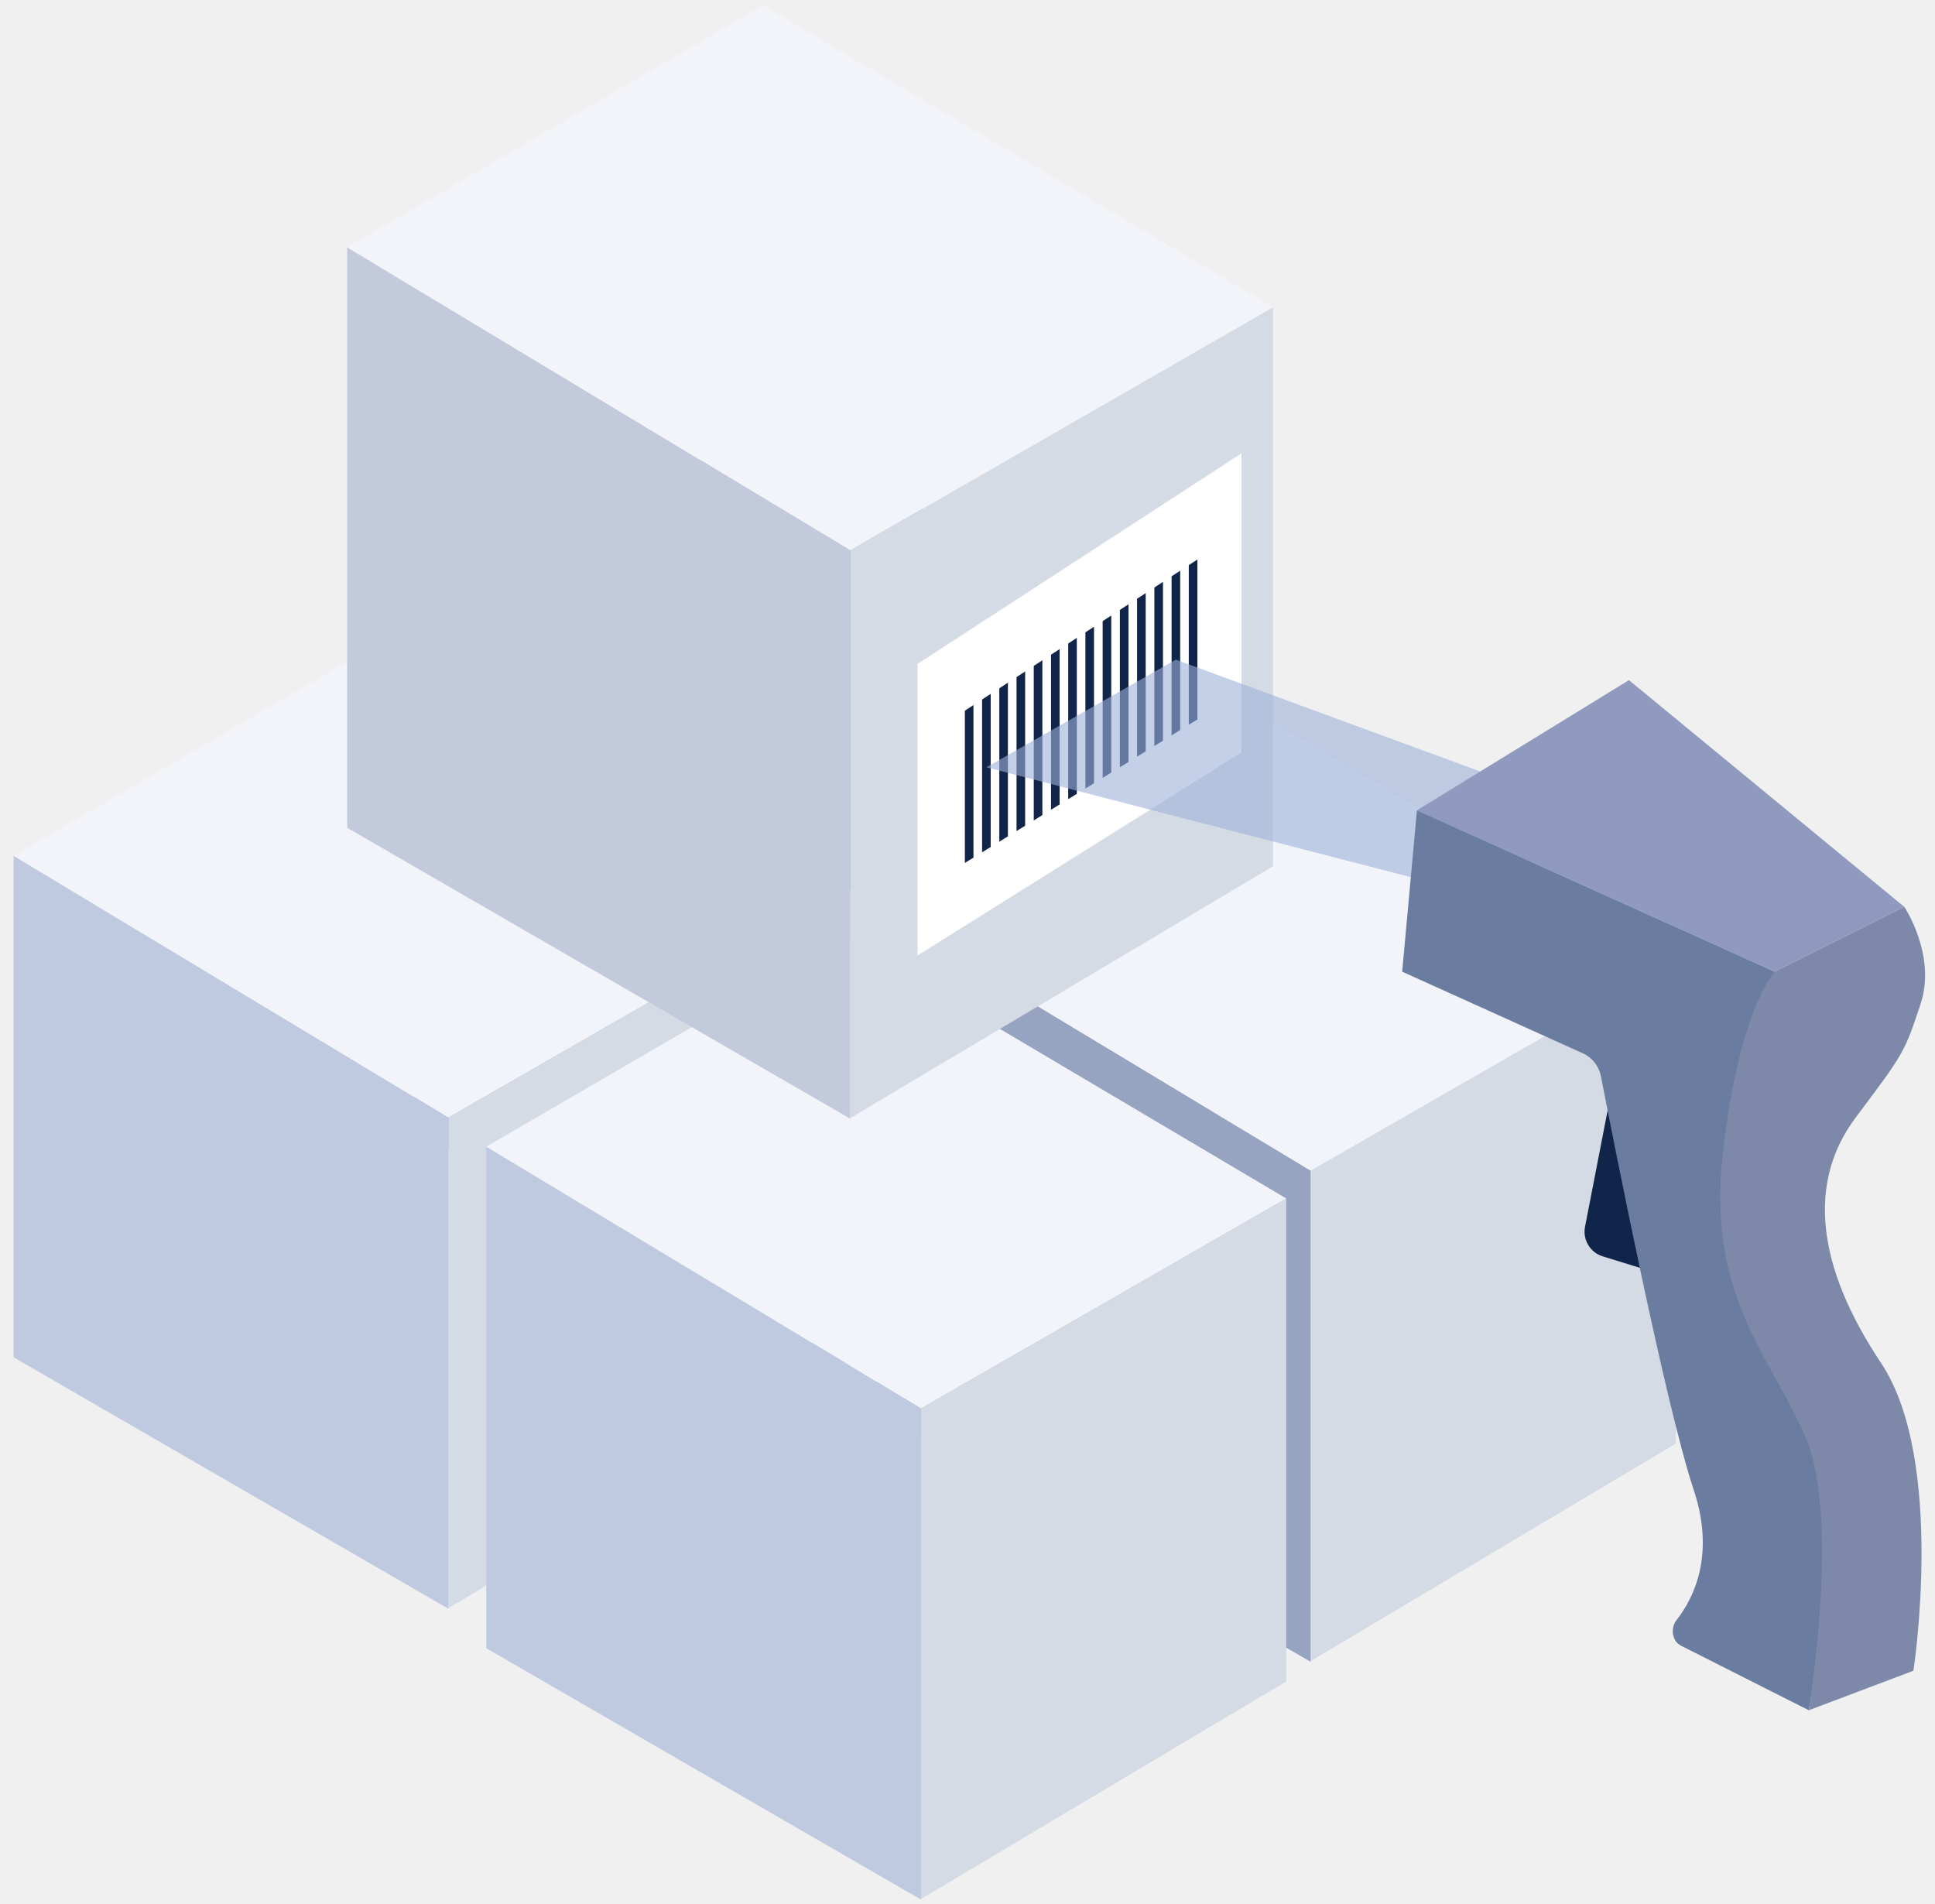
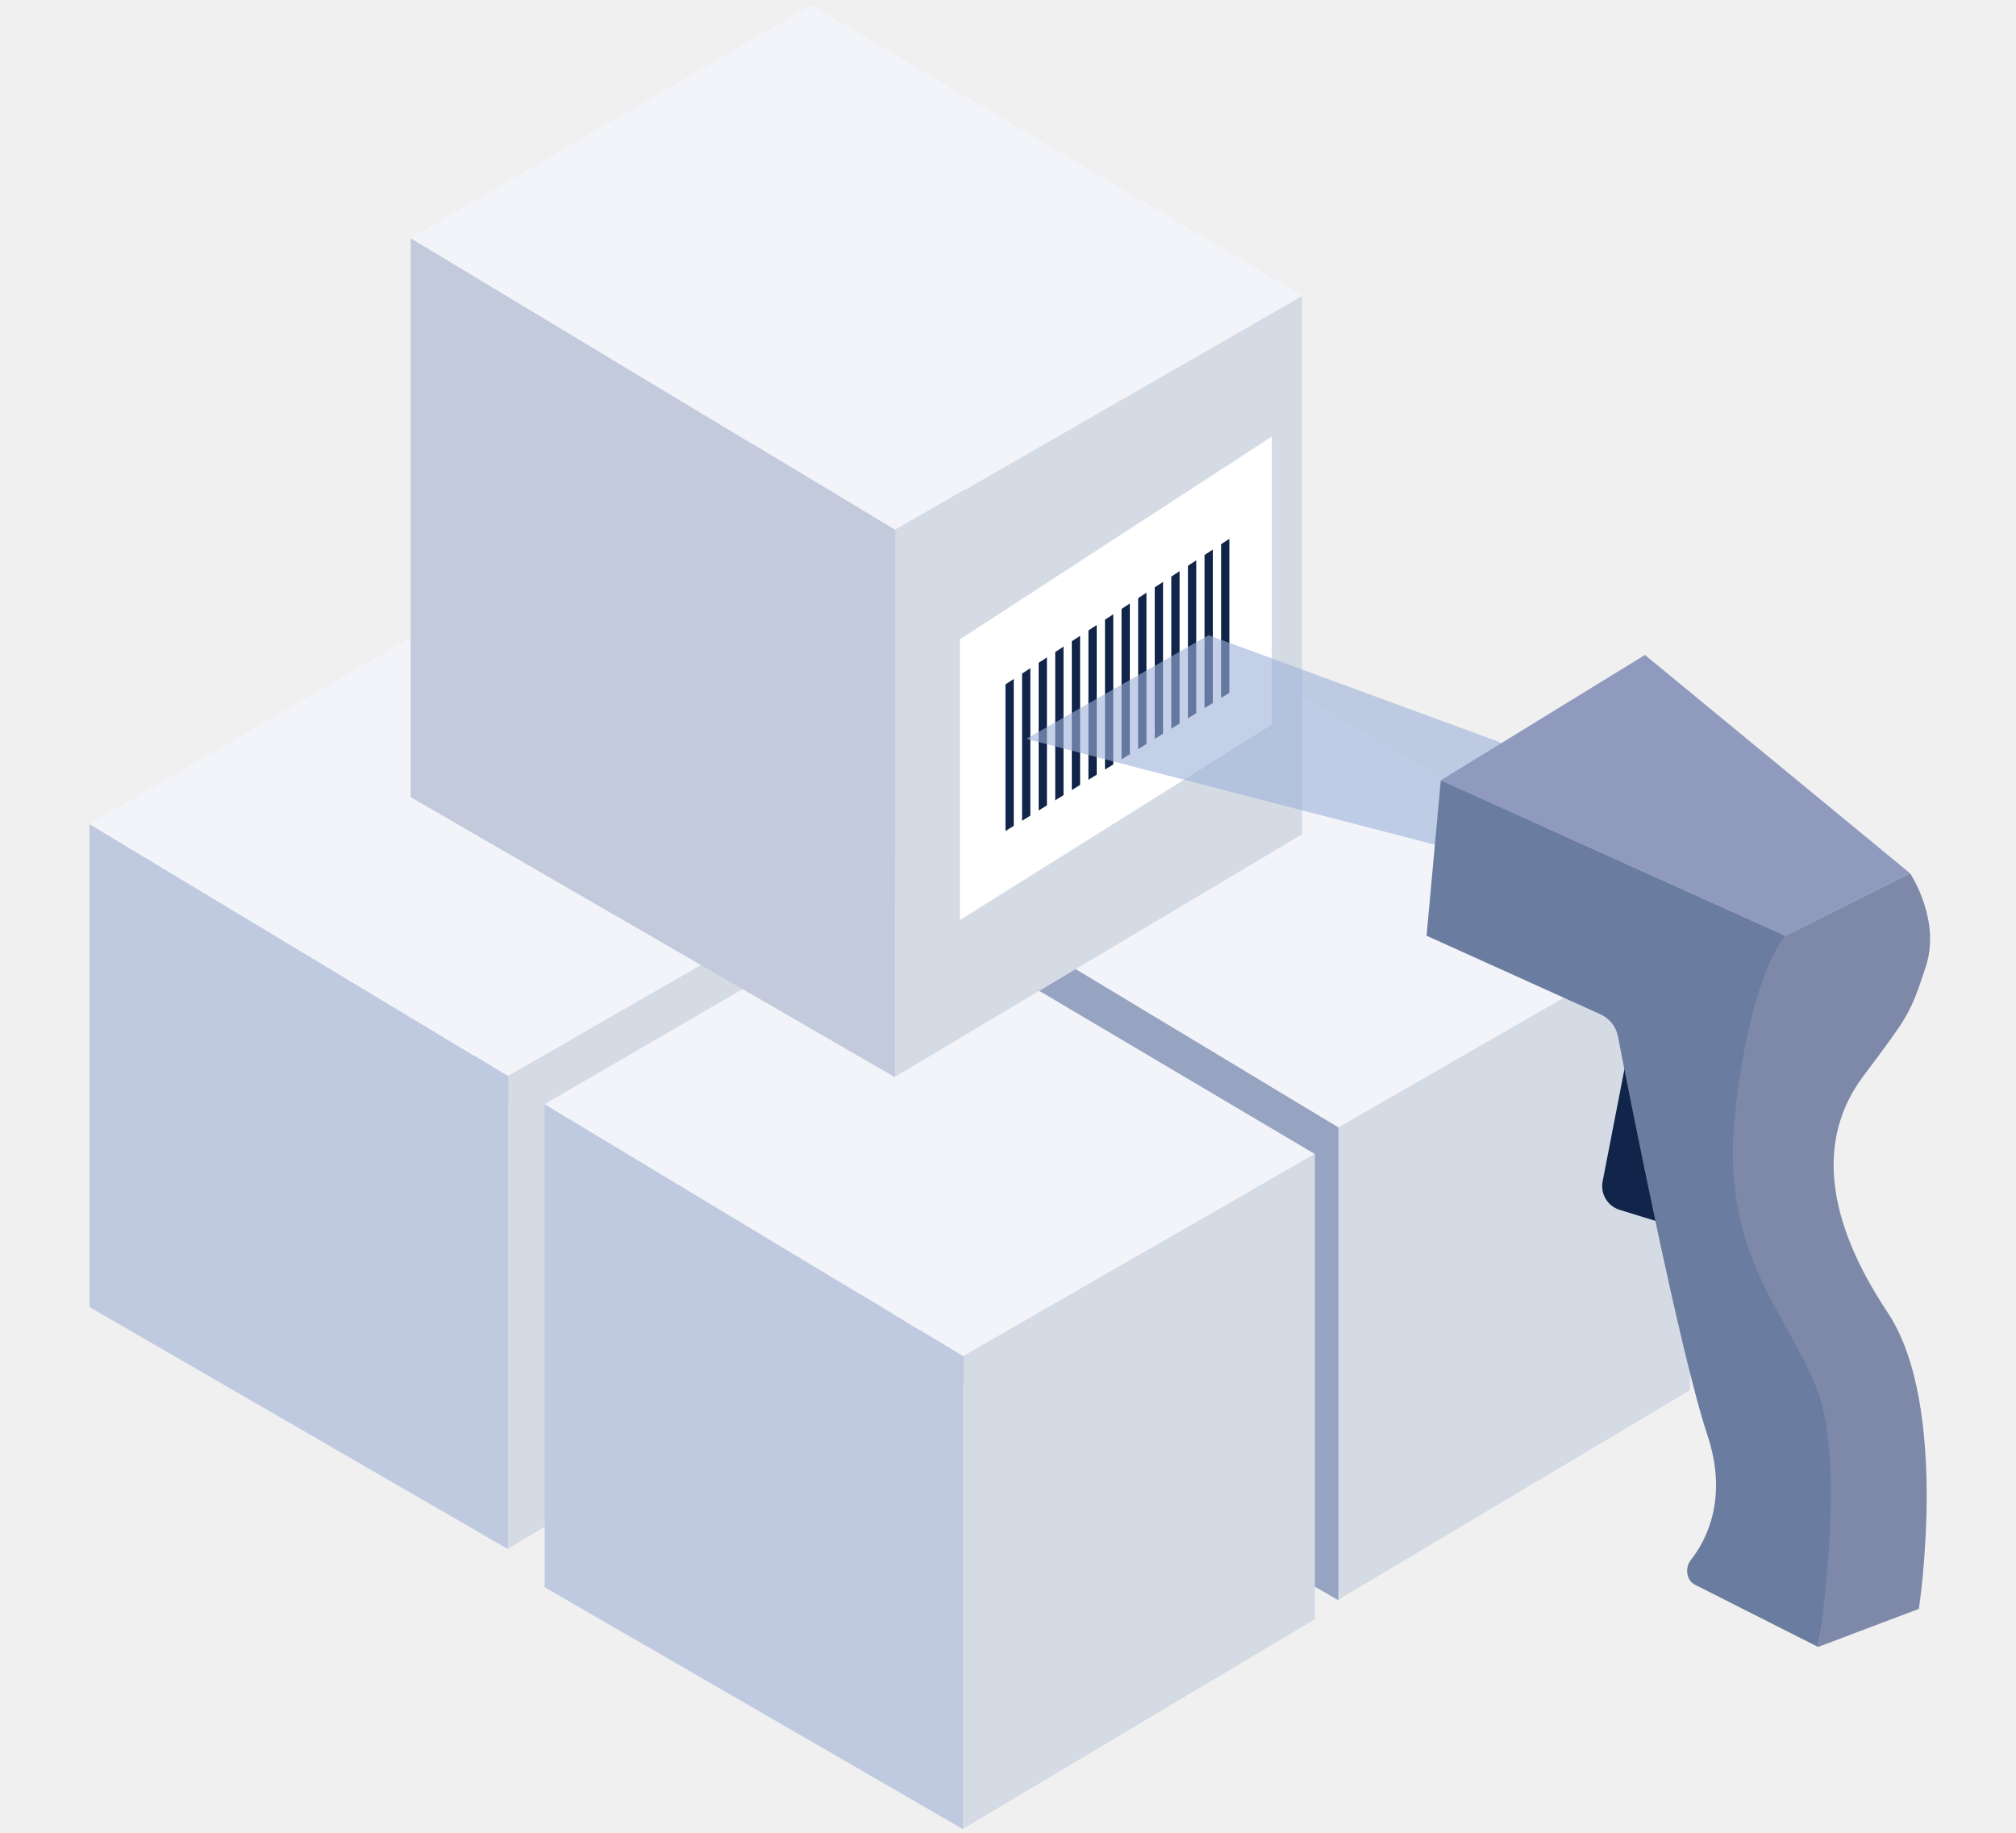
- <svg xmlns="http://www.w3.org/2000/svg" width="122" height="120" viewBox="0 0 122 120" fill="none">
+ <svg xmlns="http://www.w3.org/2000/svg" width="132" height="120" viewBox="0 0 122 120" fill="none">
  <path d="M76.519 73.339L53.492 87.056V56.124L76.519 42.883V73.339Z" fill="#D5DBE4" />
  <path d="M53.493 87.093V56.123L26.084 39.617V71.243L53.493 87.093Z" fill="#96A3C1" />
  <path d="M76.519 42.882L53.493 56.123L26.084 39.617L48.749 26.439L76.519 42.882Z" fill="#96A3C1" />
  <path d="M51.296 87.677L28.27 101.394V70.462L51.296 57.222V87.677Z" fill="#D5DBE4" />
  <path d="M28.27 101.431V70.462L0.861 53.956V85.581L28.27 101.431Z" fill="#BFCAE0" />
  <path d="M51.297 57.221L28.27 70.462L0.861 53.956L23.526 40.778L51.297 57.221Z" fill="#F2F4FA" />
  <path d="M105.66 91.02L82.633 104.737V73.805L105.66 60.565V91.02Z" fill="#D5DBE4" />
  <path d="M82.633 104.775V73.806L55.225 57.3V88.925L82.633 104.775Z" fill="#96A3C1" />
  <path d="M105.66 60.565L82.633 73.805L55.225 57.299L77.889 44.122L105.66 60.565Z" fill="#F2F4FA" />
  <path d="M81.095 106.017L58.068 119.734V88.802L81.095 75.561V106.017Z" fill="#D5DBE4" />
  <path d="M58.069 119.772V88.803L30.66 72.297V103.922L58.069 119.772Z" fill="#BFCAE0" />
  <path d="M81.096 75.562L58.069 88.802L30.66 72.296L53.325 59.119L81.096 75.562Z" fill="#F2F4FA" />
  <path d="M80.261 54.62L53.611 70.495V34.696L80.261 19.372V54.62Z" fill="#D5DBE4" />
  <path d="M53.61 70.537V34.695L21.889 15.592V52.193L53.61 70.537Z" fill="#C2CADC" />
  <path d="M80.26 19.372L53.61 34.696L21.889 15.592L48.12 0.342L80.26 19.372Z" fill="#F2F4FA" />
  <path d="M57.848 60.244V41.862L78.272 28.586V47.447L57.848 60.244Z" fill="white" />
  <mask id="mask0_541_5555" style="mask-type:alpha" maskUnits="userSpaceOnUse" x="57" y="33" width="22" height="24">
    <path d="M57.848 56.251V46.749L78.272 33.473V43.646L57.848 56.251Z" fill="white" />
  </mask>
  <g mask="url(#mask0_541_5555)">
    <path d="M61.105 41.593C61.105 48.699 61.105 61.999 61.105 58.344" stroke="#112449" stroke-width="0.543" />
    <path d="M62.191 40.506C62.191 47.834 62.191 61.55 62.191 57.781" stroke="#112449" stroke-width="0.543" />
    <path d="M63.277 40.506C63.277 47.834 63.277 61.55 63.277 57.781" stroke="#112449" stroke-width="0.543" />
    <path d="M64.363 39.419C64.363 46.748 64.363 60.463 64.363 56.694" stroke="#112449" stroke-width="0.543" />
    <path d="M65.449 38.877C65.449 46.206 65.449 59.921 65.449 56.152" stroke="#112449" stroke-width="0.543" />
    <path d="M66.537 38.877C66.537 46.206 66.537 59.921 66.537 56.152" stroke="#112449" stroke-width="0.543" />
    <path d="M74.139 30.732C74.139 37.959 74.139 52.305 74.139 48.589" stroke="#112449" stroke-width="0.543" />
    <path d="M73.053 31.275C73.053 38.714 73.053 53.483 73.053 49.657" stroke="#112449" stroke-width="0.543" />
    <path d="M71.963 32.362C71.963 39.589 71.963 53.935 71.963 50.219" stroke="#112449" stroke-width="0.543" />
    <path d="M70.879 33.99C70.879 41.319 70.879 55.034 70.879 51.265" stroke="#112449" stroke-width="0.543" />
    <path d="M69.793 35.62C69.793 42.949 69.793 56.664 69.793 52.895" stroke="#112449" stroke-width="0.543" />
    <path d="M68.705 37.248C68.705 44.577 68.705 58.292 68.705 54.523" stroke="#112449" stroke-width="0.543" />
    <path d="M67.621 37.791C67.621 45.12 67.621 58.835 67.621 55.066" stroke="#112449" stroke-width="0.543" />
    <path d="M75.223 29.646C75.223 36.962 75.223 51.25 75.223 47.487" stroke="#112449" stroke-width="0.543" />
  </g>
  <path opacity="0.6" d="M74.135 41.59L62.19 48.377L92.595 56.25L100.74 51.363L74.135 41.59Z" fill="#9CB1D9" />
  <path d="M102.704 42.883L89.338 51.092L111.896 61.265L120.066 57.18L102.704 42.883Z" fill="#8F9ABE" />
  <path d="M99.934 77.348L101.555 69.011L105.768 80.669L101.053 79.215C100.257 78.97 99.775 78.165 99.934 77.348Z" fill="#112449" />
  <path d="M89.337 51.092L88.406 61.265L99.791 66.409C100.386 66.678 100.811 67.211 100.935 67.851C101.763 72.116 105.016 88.626 106.789 93.944C108.161 98.061 106.767 100.794 105.705 102.145C105.311 102.646 105.412 103.472 105.981 103.759L114.042 107.832C114.042 107.832 116.214 96.158 113.937 90.728C111.661 85.299 108.612 81.381 108.612 75.254C108.612 69.126 111.895 61.265 111.895 61.265L89.337 51.092Z" fill="#6A7C9F" />
  <path d="M121.089 63.307C122.11 60.243 120.068 57.18 120.068 57.18L111.898 61.265C111.898 61.265 109.637 63.619 108.615 72.81C107.594 82.001 111.898 85.774 113.94 90.881C115.983 95.987 114.045 107.832 114.045 107.832L120.64 105.34C120.64 105.34 122.683 92.064 118.598 85.937C114.513 79.809 113.94 74.541 117.004 70.456C120.068 66.371 120.068 66.371 121.089 63.307Z" fill="#7E89A9" />
</svg>
